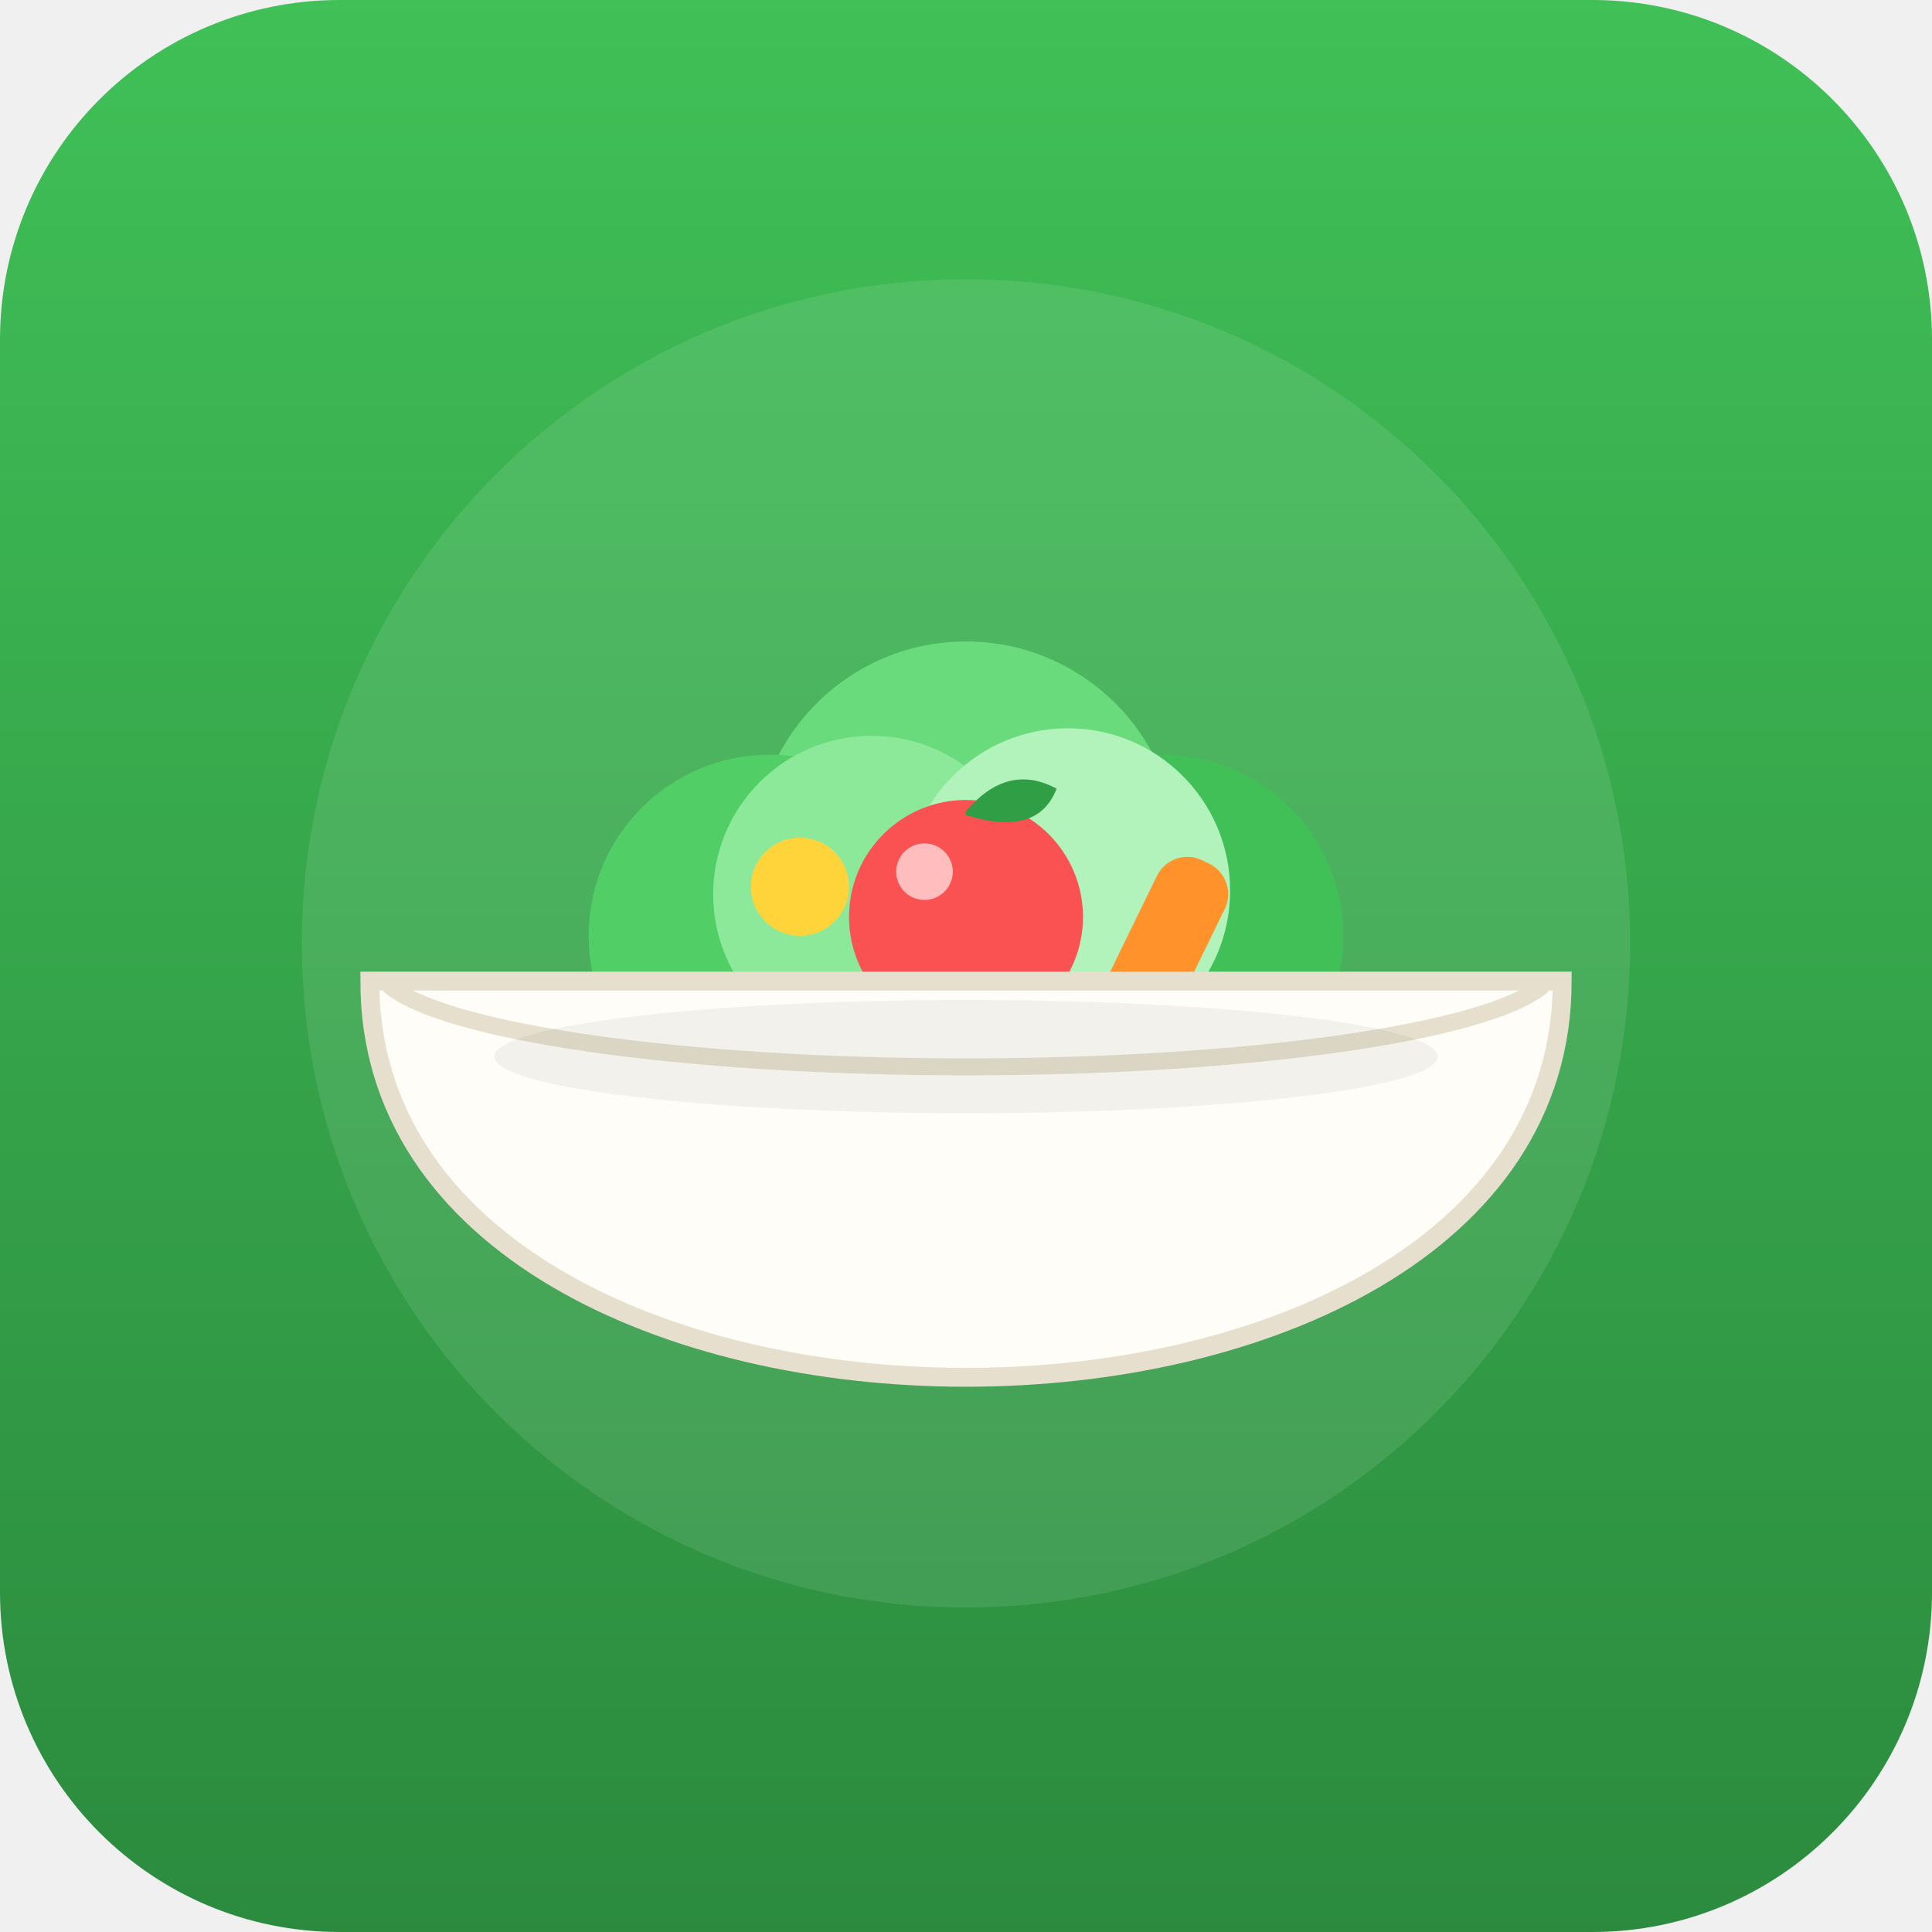
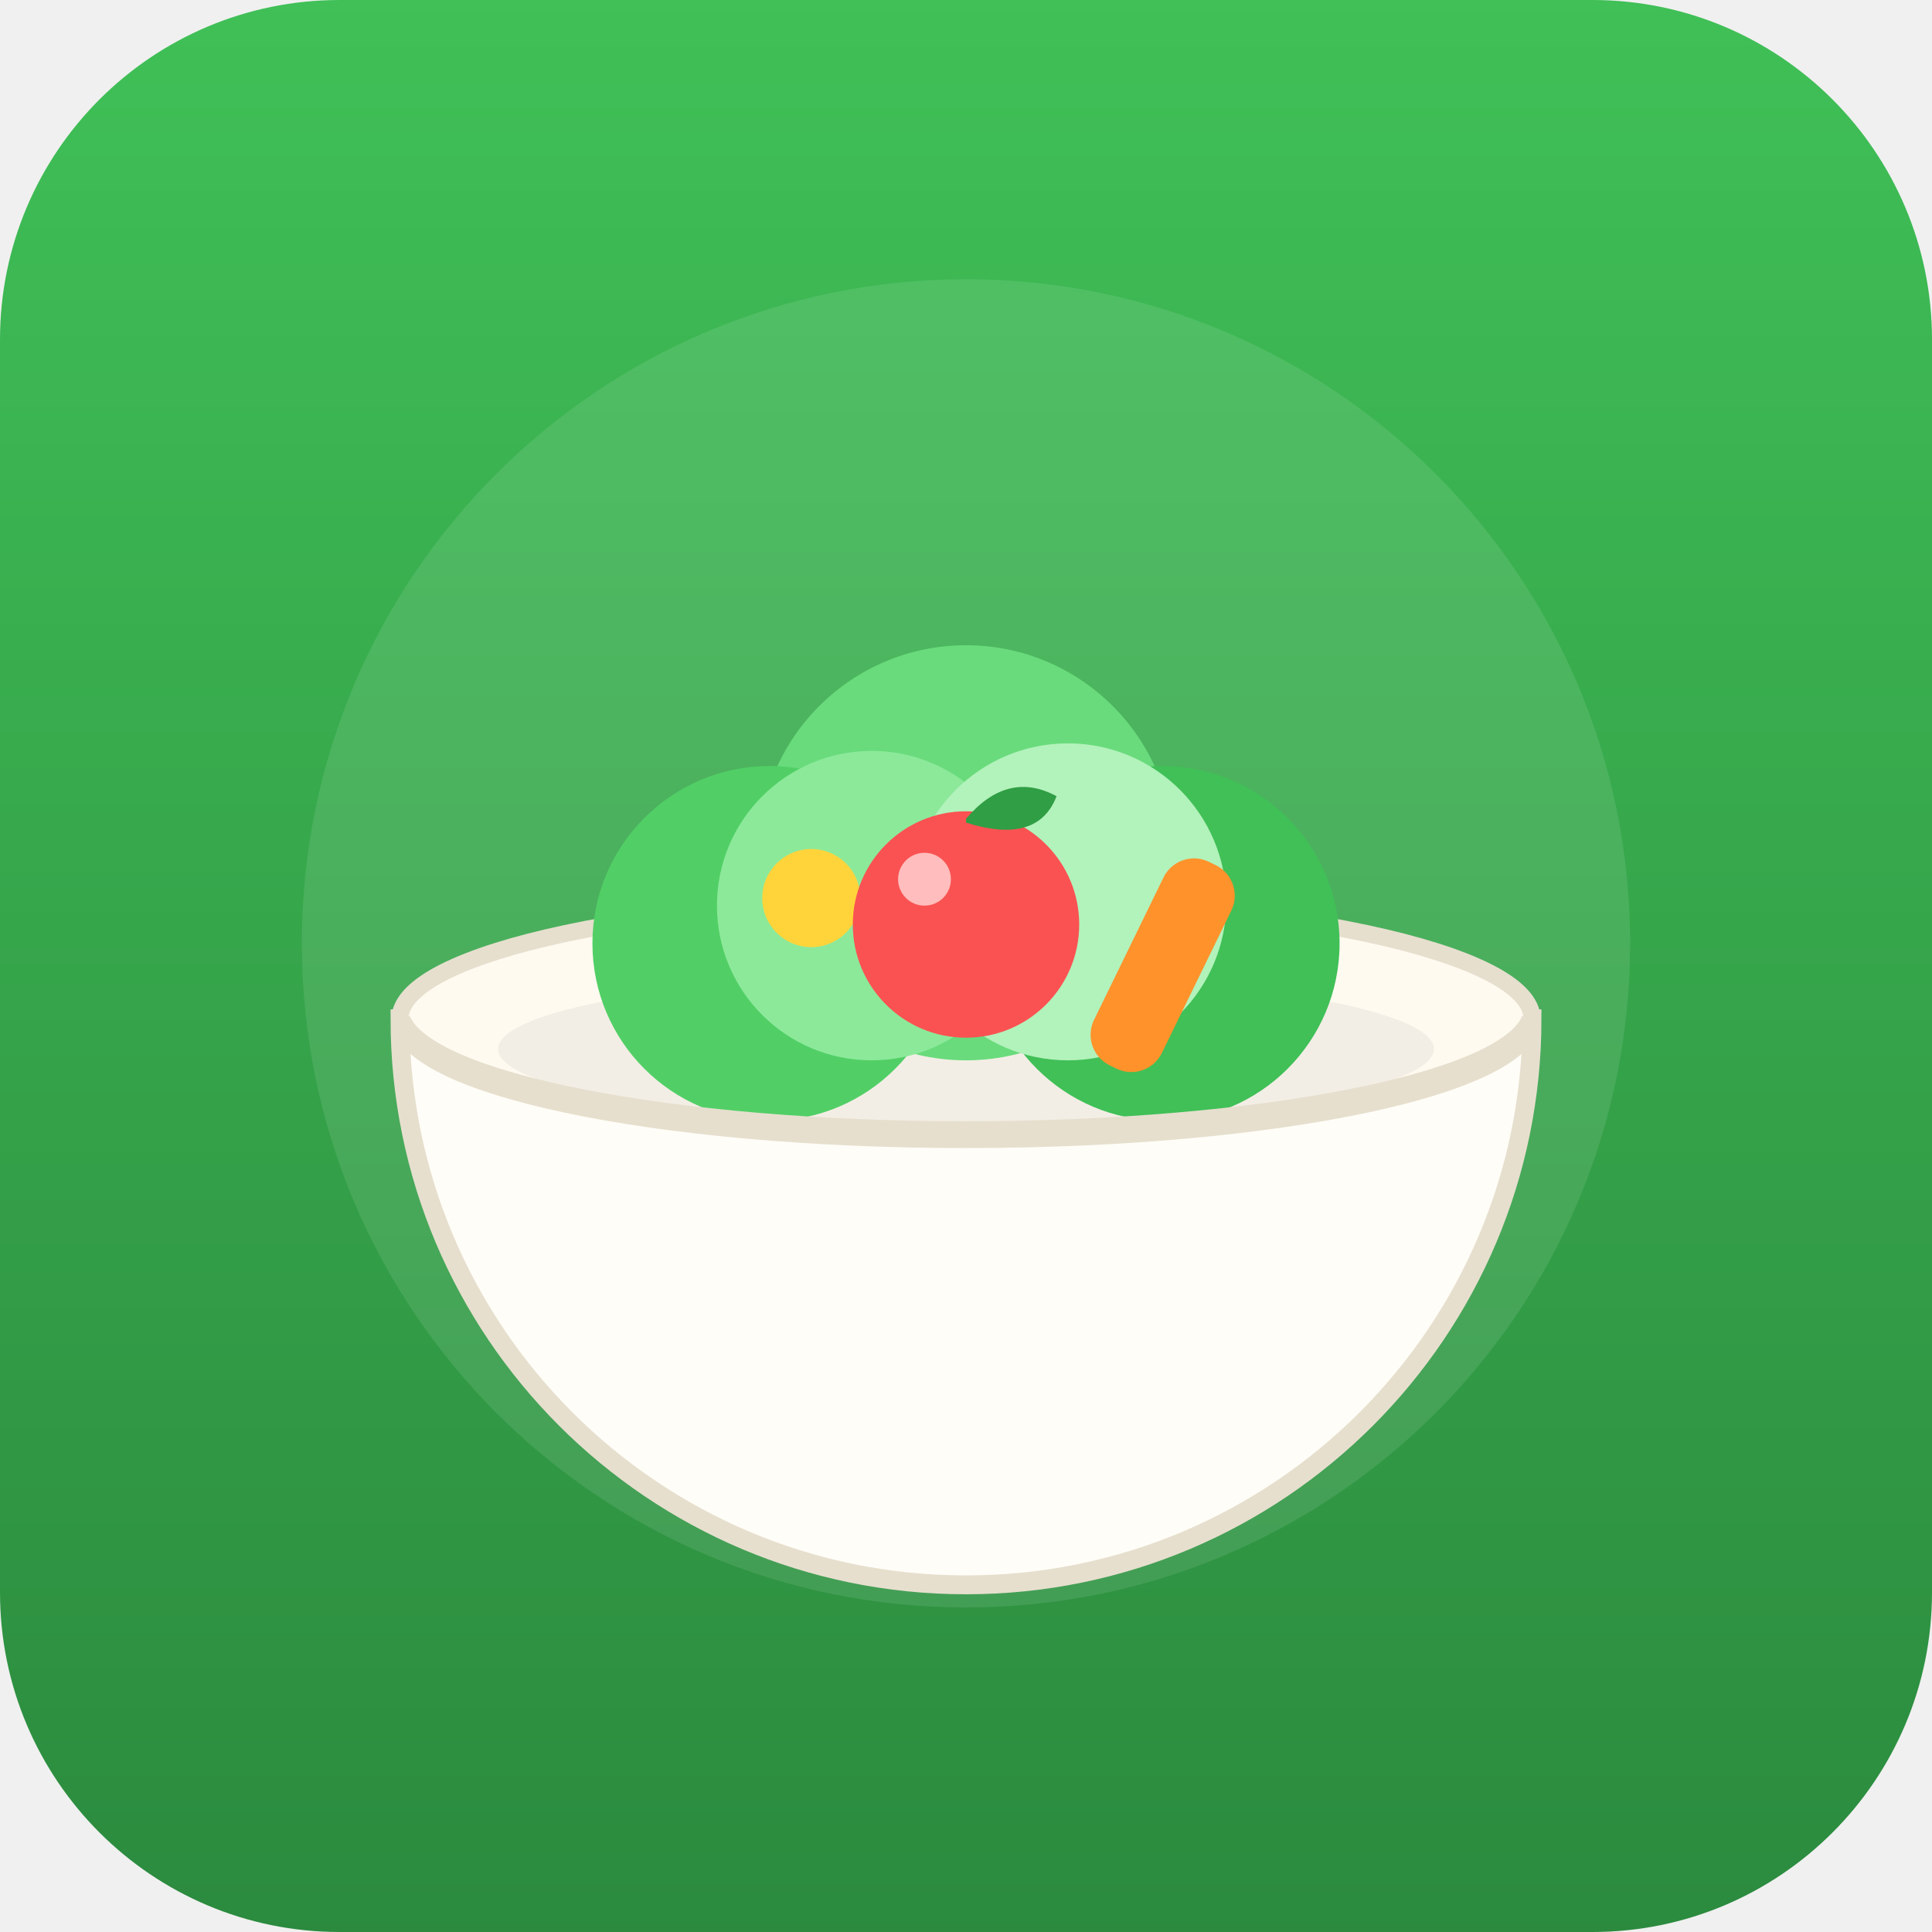
<svg xmlns="http://www.w3.org/2000/svg" width="1024" height="1024" viewBox="0 0 1024 1024">
  <defs>
    <linearGradient id="bg" x1="0" y1="0" x2="0" y2="1">
      <stop offset="0" stop-color="#40c057" />
      <stop offset="1" stop-color="#2b8a3e" />
    </linearGradient>
  </defs>
  <rect x="0" y="0" width="1024" height="1024" rx="180" fill="url(#bg)" />
+   <defs>
+     <clipPath id="inBowl">
+       <rect x="206" y="170" width="612" height="370" />
+       <ellipse cx="512" cy="540" rx="300" ry="64" />
+     </clipPath>
+   </defs>
  <circle cx="512" cy="500" r="352" fill="#ffffff" opacity="0.10" />
-   <g>
-     <circle cx="512" cy="452" r="112" fill="#69db7c" />
-     <circle cx="408" cy="496" r="96" fill="#51cf66" />
-     <circle cx="616" cy="496" r="96" fill="#40c057" />
-     <circle cx="462" cy="474" r="84" fill="#8ce99a" />
-     <circle cx="566" cy="472" r="86" fill="#b2f2bb" />
-     <circle cx="424" cy="470" r="26" fill="#ffd43b" />
-     <rect x="598" y="452" width="40" height="112" rx="18" transform="rotate(26 618 500)" fill="#ff922b" />
-     <circle cx="512" cy="486" r="62" fill="#fa5252" />
-     <circle cx="490" cy="462" r="15" fill="#ffc9c9" opacity="0.9" />
-     <path d="M 512 430 q 22 -26 48 -12 q -10 26 -48 14 z" fill="#2f9e44" />
+   <path d="M 212 540 a 300 300 0 0 0 600 0 Z" fill="#fffdf7" stroke="#e6dfce" stroke-width="10" />
+   <ellipse cx="512" cy="540" rx="300" ry="64" fill="#fffaf0" />
+   <ellipse cx="512" cy="540" rx="300" ry="64" fill="none" stroke="#e6dfce" stroke-width="9" />
+   <ellipse cx="512" cy="556" rx="248" ry="40" fill="#000000" opacity="0.05" />
+   <g clip-path="url(#inBowl)">
+     <circle cx="512" cy="452" r="110" fill="#69db7c" />
+     <circle cx="408" cy="500" r="94" fill="#51cf66" />
+     <circle cx="616" cy="500" r="94" fill="#40c057" />
+     <circle cx="462" cy="480" r="82" fill="#8ce99a" />
+     <circle cx="566" cy="478" r="84" fill="#b2f2bb" />
+     <circle cx="430" cy="476" r="26" fill="#ffd43b" />
+     <rect x="598" y="452" width="40" height="120" rx="18" transform="rotate(26 618 508)" fill="#ff922b" />
+     <circle cx="512" cy="490" r="60" fill="#fa5252" />
+     <circle cx="490" cy="466" r="14" fill="#ffc9c9" opacity="0.9" />
+     <path d="M 512 434 q 22 -26 48 -12 q -10 26 -48 14 z" fill="#2f9e44" />
  </g>
-   <path d="M 196 520 C 196 800 828 800 828 520 Z" fill="#fffdf7" stroke="#e6dfce" stroke-width="10" />
-   <path d="M 206 522 A 312 54 0 0 0 818 522" fill="none" stroke="#e6dfce" stroke-width="9" />
-   <ellipse cx="512" cy="560" rx="250" ry="30" fill="#000000" opacity="0.05" />
+   <path d="M 213 540 A 300 64 0 0 0 811 540" fill="none" stroke="#e6dfce" stroke-width="9" />
</svg>
